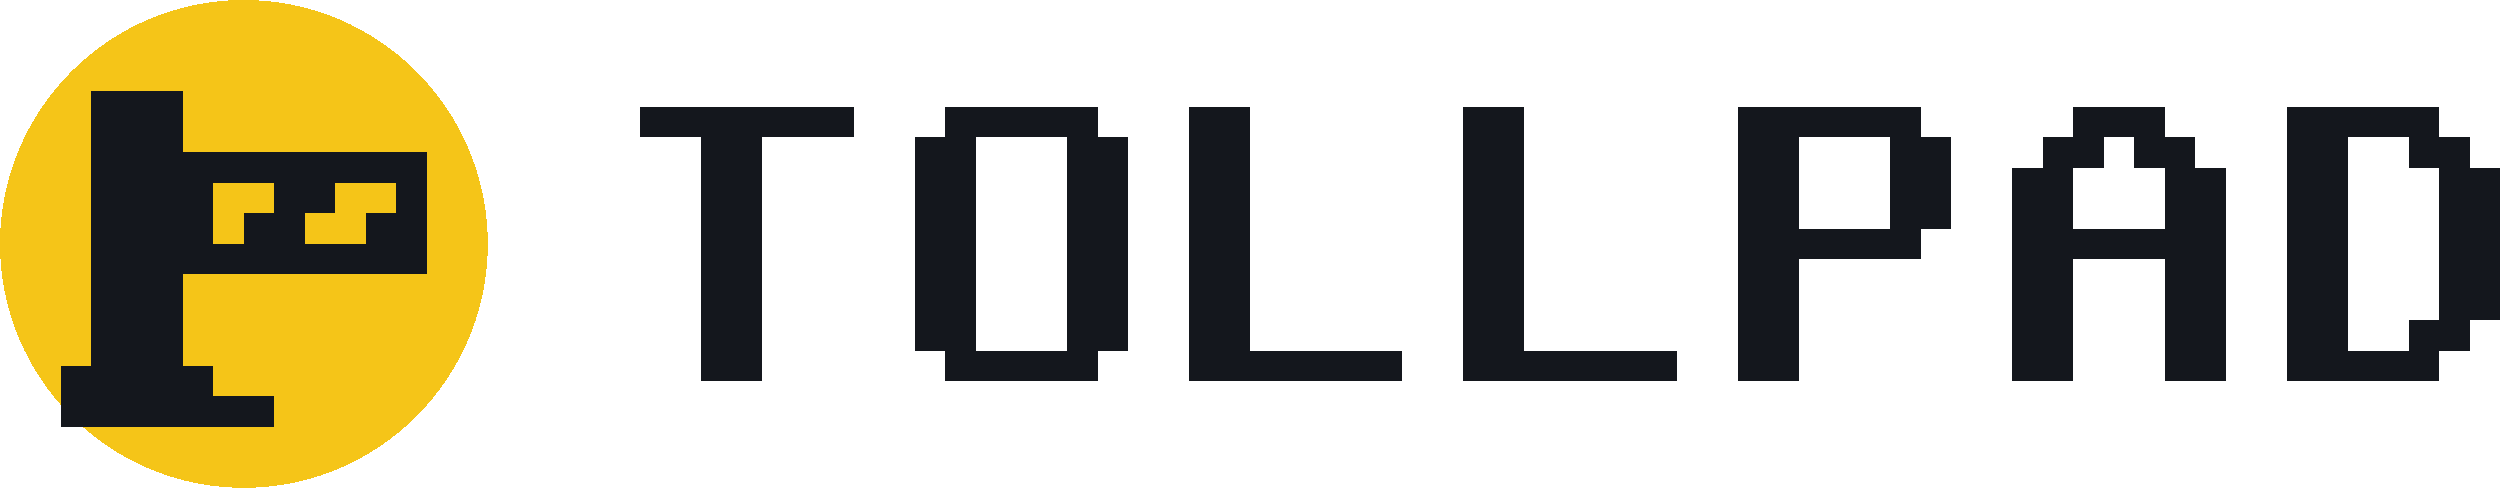
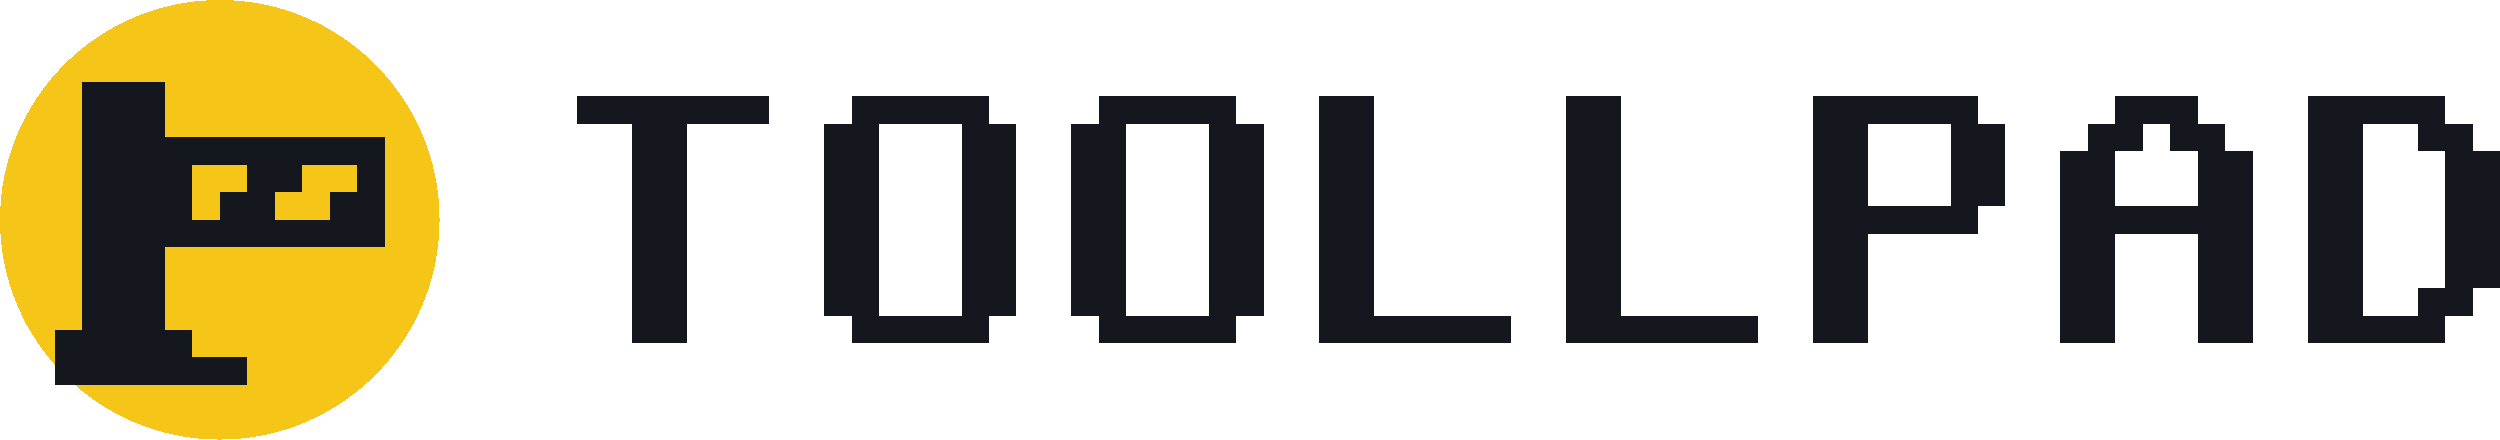
- <svg xmlns="http://www.w3.org/2000/svg" viewBox="0 0 82 16" width="984" height="192" shape-rendering="crispEdges">
+ <svg xmlns="http://www.w3.org/2000/svg" viewBox="0 0 91 16" width="1092" height="192" shape-rendering="crispEdges">
  <circle cx="8" cy="8" r="8" fill="#f5c518" />
  <rect x="3" y="3" width="3" height="1" fill="#14171d" />
  <rect x="3" y="4" width="3" height="1" fill="#14171d" />
  <rect x="3" y="5" width="11" height="1" fill="#14171d" />
  <rect x="3" y="6" width="11" height="1" fill="#14171d" />
  <rect x="3" y="7" width="11" height="1" fill="#14171d" />
  <rect x="3" y="8" width="11" height="1" fill="#14171d" />
  <rect x="3" y="9" width="3" height="1" fill="#14171d" />
  <rect x="3" y="10" width="3" height="1" fill="#14171d" />
  <rect x="3" y="11" width="3" height="1" fill="#14171d" />
  <rect x="2" y="12" width="5" height="1" fill="#14171d" />
  <rect x="2" y="13" width="7" height="1" fill="#14171d" />
  <rect x="7" y="6" width="2" height="1" fill="#f5c518" />
  <rect x="11" y="6" width="2" height="1" fill="#f5c518" />
  <rect x="7" y="7" width="1" height="1" fill="#f5c518" />
  <rect x="10" y="7" width="2" height="1" fill="#f5c518" />
  <g transform="translate(21, 3.5)">
    <rect x="0" y="0" width="7" height="1" fill="#14171d" />
    <rect x="2" y="1" width="2" height="1" fill="#14171d" />
    <rect x="2" y="2" width="2" height="1" fill="#14171d" />
    <rect x="2" y="3" width="2" height="1" fill="#14171d" />
    <rect x="2" y="4" width="2" height="1" fill="#14171d" />
    <rect x="2" y="5" width="2" height="1" fill="#14171d" />
    <rect x="2" y="6" width="2" height="1" fill="#14171d" />
    <rect x="2" y="7" width="2" height="1" fill="#14171d" />
    <rect x="2" y="8" width="2" height="1" fill="#14171d" />
    <rect x="10" y="0" width="5" height="1" fill="#14171d" />
    <rect x="9" y="1" width="2" height="1" fill="#14171d" />
    <rect x="14" y="1" width="2" height="1" fill="#14171d" />
    <rect x="9" y="2" width="2" height="1" fill="#14171d" />
    <rect x="14" y="2" width="2" height="1" fill="#14171d" />
    <rect x="9" y="3" width="2" height="1" fill="#14171d" />
    <rect x="14" y="3" width="2" height="1" fill="#14171d" />
    <rect x="9" y="4" width="2" height="1" fill="#14171d" />
    <rect x="14" y="4" width="2" height="1" fill="#14171d" />
    <rect x="9" y="5" width="2" height="1" fill="#14171d" />
    <rect x="14" y="5" width="2" height="1" fill="#14171d" />
    <rect x="9" y="6" width="2" height="1" fill="#14171d" />
    <rect x="14" y="6" width="2" height="1" fill="#14171d" />
    <rect x="9" y="7" width="2" height="1" fill="#14171d" />
    <rect x="14" y="7" width="2" height="1" fill="#14171d" />
    <rect x="10" y="8" width="5" height="1" fill="#14171d" />
-     <rect x="18" y="0" width="2" height="1" fill="#14171d" />
+     <rect x="19" y="0" width="5" height="1" fill="#14171d" />
    <rect x="18" y="1" width="2" height="1" fill="#14171d" />
+     <rect x="23" y="1" width="2" height="1" fill="#14171d" />
    <rect x="18" y="2" width="2" height="1" fill="#14171d" />
+     <rect x="23" y="2" width="2" height="1" fill="#14171d" />
    <rect x="18" y="3" width="2" height="1" fill="#14171d" />
+     <rect x="23" y="3" width="2" height="1" fill="#14171d" />
    <rect x="18" y="4" width="2" height="1" fill="#14171d" />
+     <rect x="23" y="4" width="2" height="1" fill="#14171d" />
    <rect x="18" y="5" width="2" height="1" fill="#14171d" />
+     <rect x="23" y="5" width="2" height="1" fill="#14171d" />
    <rect x="18" y="6" width="2" height="1" fill="#14171d" />
+     <rect x="23" y="6" width="2" height="1" fill="#14171d" />
    <rect x="18" y="7" width="2" height="1" fill="#14171d" />
-     <rect x="18" y="8" width="7" height="1" fill="#14171d" />
+     <rect x="23" y="7" width="2" height="1" fill="#14171d" />
+     <rect x="19" y="8" width="5" height="1" fill="#14171d" />
    <rect x="27" y="0" width="2" height="1" fill="#14171d" />
    <rect x="27" y="1" width="2" height="1" fill="#14171d" />
    <rect x="27" y="2" width="2" height="1" fill="#14171d" />
    <rect x="27" y="3" width="2" height="1" fill="#14171d" />
    <rect x="27" y="4" width="2" height="1" fill="#14171d" />
    <rect x="27" y="5" width="2" height="1" fill="#14171d" />
    <rect x="27" y="6" width="2" height="1" fill="#14171d" />
    <rect x="27" y="7" width="2" height="1" fill="#14171d" />
    <rect x="27" y="8" width="7" height="1" fill="#14171d" />
-     <rect x="36" y="0" width="6" height="1" fill="#14171d" />
+     <rect x="36" y="0" width="2" height="1" fill="#14171d" />
    <rect x="36" y="1" width="2" height="1" fill="#14171d" />
-     <rect x="41" y="1" width="2" height="1" fill="#14171d" />
    <rect x="36" y="2" width="2" height="1" fill="#14171d" />
-     <rect x="41" y="2" width="2" height="1" fill="#14171d" />
    <rect x="36" y="3" width="2" height="1" fill="#14171d" />
-     <rect x="41" y="3" width="2" height="1" fill="#14171d" />
-     <rect x="36" y="4" width="6" height="1" fill="#14171d" />
+     <rect x="36" y="4" width="2" height="1" fill="#14171d" />
    <rect x="36" y="5" width="2" height="1" fill="#14171d" />
    <rect x="36" y="6" width="2" height="1" fill="#14171d" />
    <rect x="36" y="7" width="2" height="1" fill="#14171d" />
-     <rect x="36" y="8" width="2" height="1" fill="#14171d" />
-     <rect x="47" y="0" width="3" height="1" fill="#14171d" />
-     <rect x="46" y="1" width="2" height="1" fill="#14171d" />
-     <rect x="49" y="1" width="2" height="1" fill="#14171d" />
+     <rect x="36" y="8" width="7" height="1" fill="#14171d" />
+     <rect x="45" y="0" width="6" height="1" fill="#14171d" />
+     <rect x="45" y="1" width="2" height="1" fill="#14171d" />
+     <rect x="50" y="1" width="2" height="1" fill="#14171d" />
    <rect x="45" y="2" width="2" height="1" fill="#14171d" />
    <rect x="50" y="2" width="2" height="1" fill="#14171d" />
    <rect x="45" y="3" width="2" height="1" fill="#14171d" />
    <rect x="50" y="3" width="2" height="1" fill="#14171d" />
-     <rect x="45" y="4" width="7" height="1" fill="#14171d" />
+     <rect x="45" y="4" width="6" height="1" fill="#14171d" />
    <rect x="45" y="5" width="2" height="1" fill="#14171d" />
-     <rect x="50" y="5" width="2" height="1" fill="#14171d" />
    <rect x="45" y="6" width="2" height="1" fill="#14171d" />
-     <rect x="50" y="6" width="2" height="1" fill="#14171d" />
    <rect x="45" y="7" width="2" height="1" fill="#14171d" />
-     <rect x="50" y="7" width="2" height="1" fill="#14171d" />
    <rect x="45" y="8" width="2" height="1" fill="#14171d" />
-     <rect x="50" y="8" width="2" height="1" fill="#14171d" />
-     <rect x="54" y="0" width="5" height="1" fill="#14171d" />
-     <rect x="54" y="1" width="2" height="1" fill="#14171d" />
+     <rect x="56" y="0" width="3" height="1" fill="#14171d" />
+     <rect x="55" y="1" width="2" height="1" fill="#14171d" />
    <rect x="58" y="1" width="2" height="1" fill="#14171d" />
    <rect x="54" y="2" width="2" height="1" fill="#14171d" />
    <rect x="59" y="2" width="2" height="1" fill="#14171d" />
    <rect x="54" y="3" width="2" height="1" fill="#14171d" />
    <rect x="59" y="3" width="2" height="1" fill="#14171d" />
-     <rect x="54" y="4" width="2" height="1" fill="#14171d" />
-     <rect x="59" y="4" width="2" height="1" fill="#14171d" />
+     <rect x="54" y="4" width="7" height="1" fill="#14171d" />
    <rect x="54" y="5" width="2" height="1" fill="#14171d" />
    <rect x="59" y="5" width="2" height="1" fill="#14171d" />
    <rect x="54" y="6" width="2" height="1" fill="#14171d" />
    <rect x="59" y="6" width="2" height="1" fill="#14171d" />
    <rect x="54" y="7" width="2" height="1" fill="#14171d" />
-     <rect x="58" y="7" width="2" height="1" fill="#14171d" />
-     <rect x="54" y="8" width="5" height="1" fill="#14171d" />
+     <rect x="59" y="7" width="2" height="1" fill="#14171d" />
+     <rect x="54" y="8" width="2" height="1" fill="#14171d" />
+     <rect x="59" y="8" width="2" height="1" fill="#14171d" />
+     <rect x="63" y="0" width="5" height="1" fill="#14171d" />
+     <rect x="63" y="1" width="2" height="1" fill="#14171d" />
+     <rect x="67" y="1" width="2" height="1" fill="#14171d" />
+     <rect x="63" y="2" width="2" height="1" fill="#14171d" />
+     <rect x="68" y="2" width="2" height="1" fill="#14171d" />
+     <rect x="63" y="3" width="2" height="1" fill="#14171d" />
+     <rect x="68" y="3" width="2" height="1" fill="#14171d" />
+     <rect x="63" y="4" width="2" height="1" fill="#14171d" />
+     <rect x="68" y="4" width="2" height="1" fill="#14171d" />
+     <rect x="63" y="5" width="2" height="1" fill="#14171d" />
+     <rect x="68" y="5" width="2" height="1" fill="#14171d" />
+     <rect x="63" y="6" width="2" height="1" fill="#14171d" />
+     <rect x="68" y="6" width="2" height="1" fill="#14171d" />
+     <rect x="63" y="7" width="2" height="1" fill="#14171d" />
+     <rect x="67" y="7" width="2" height="1" fill="#14171d" />
+     <rect x="63" y="8" width="5" height="1" fill="#14171d" />
  </g>
</svg>
